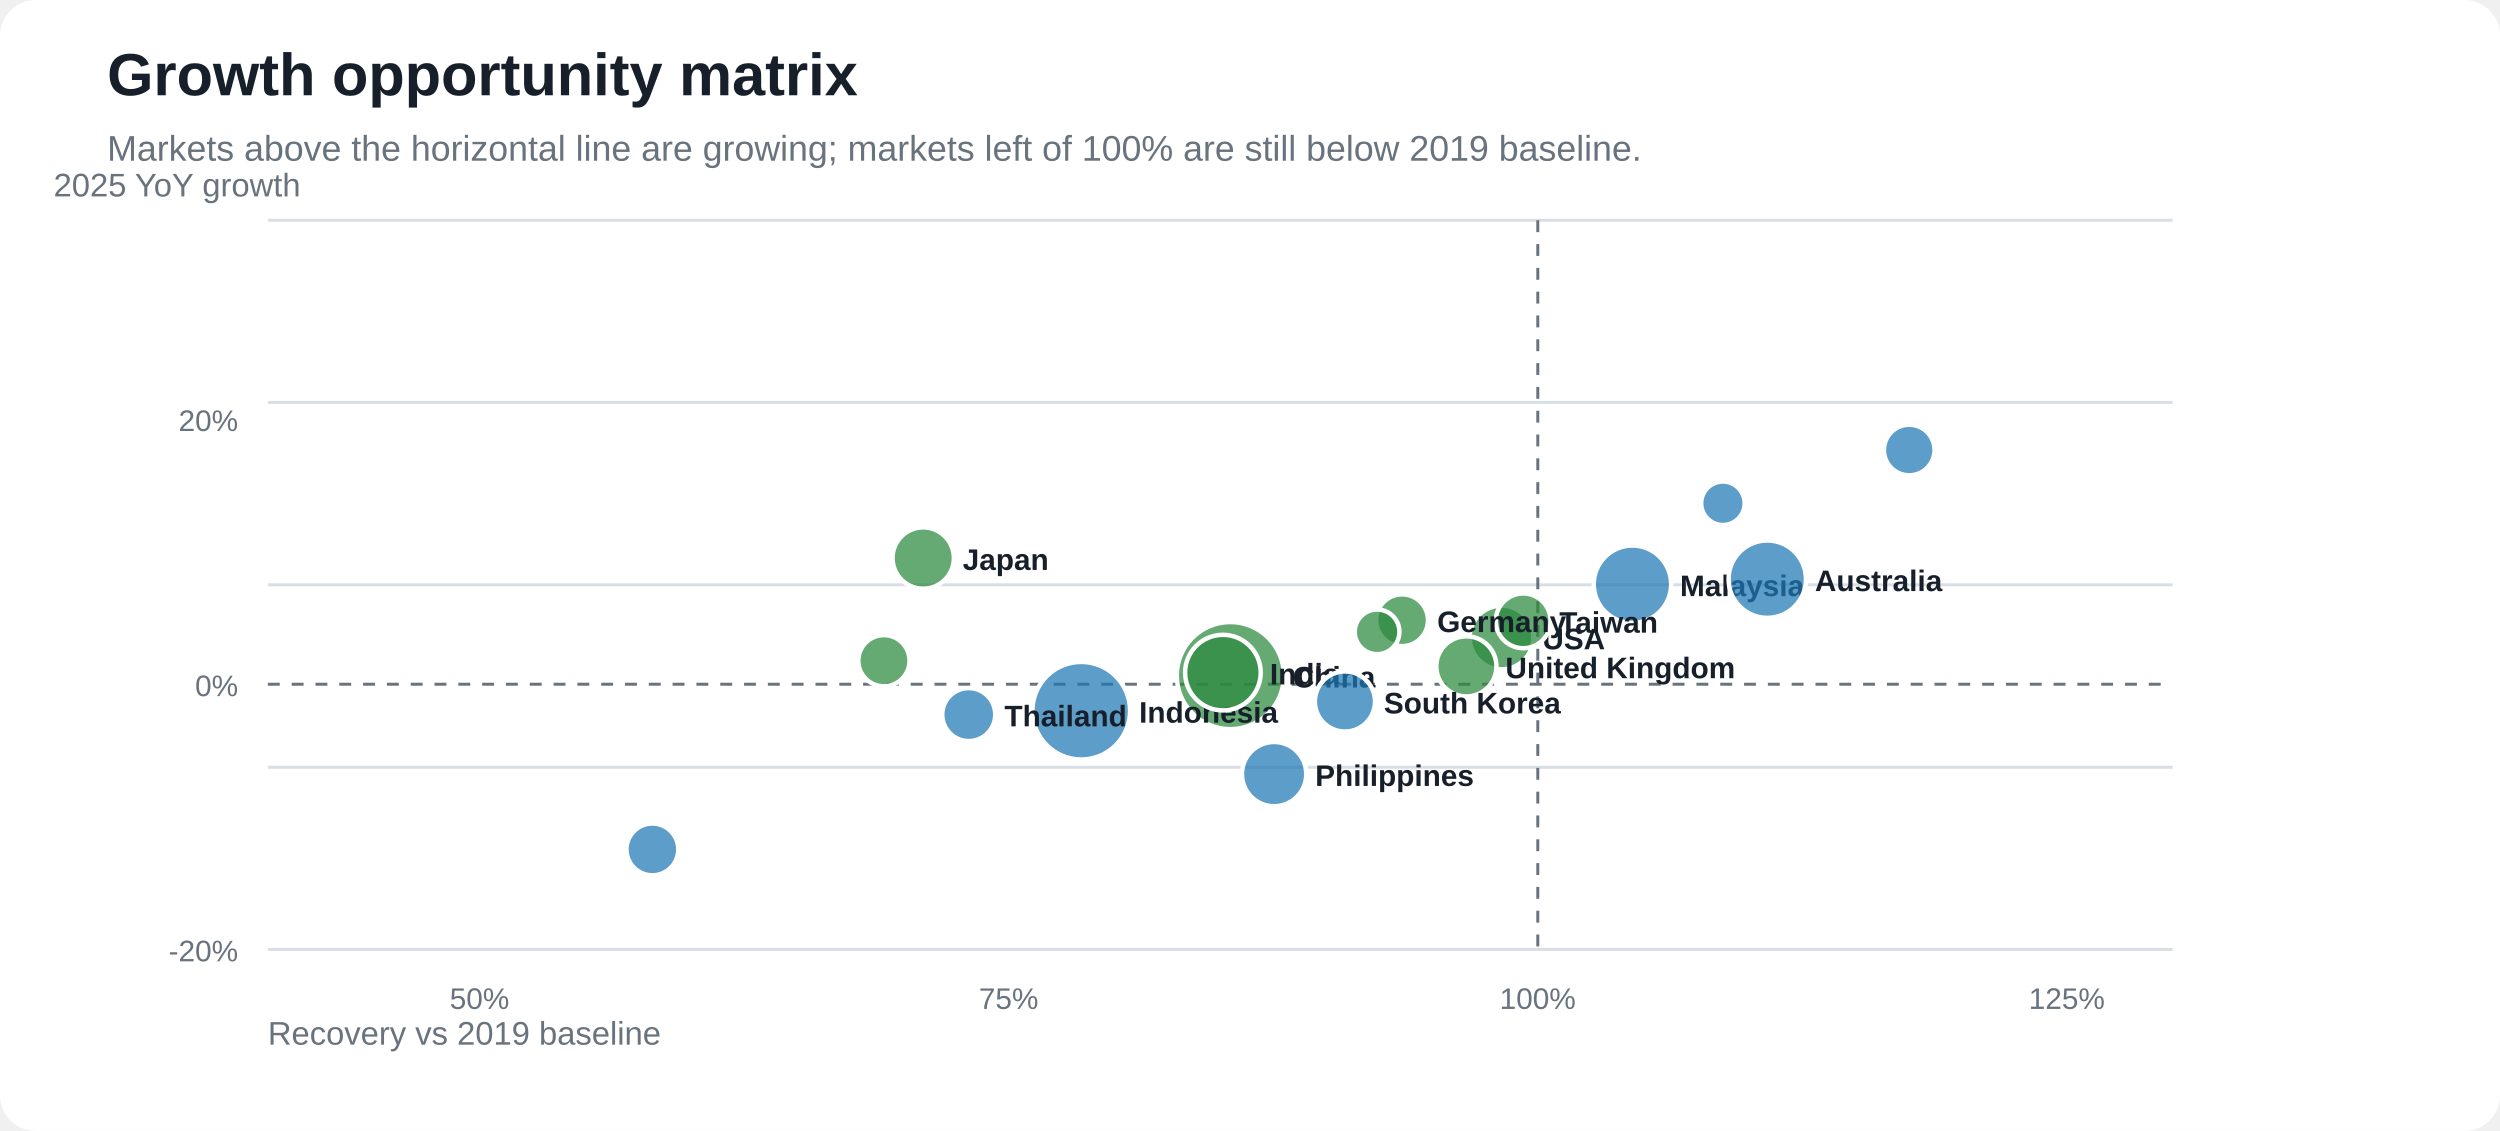
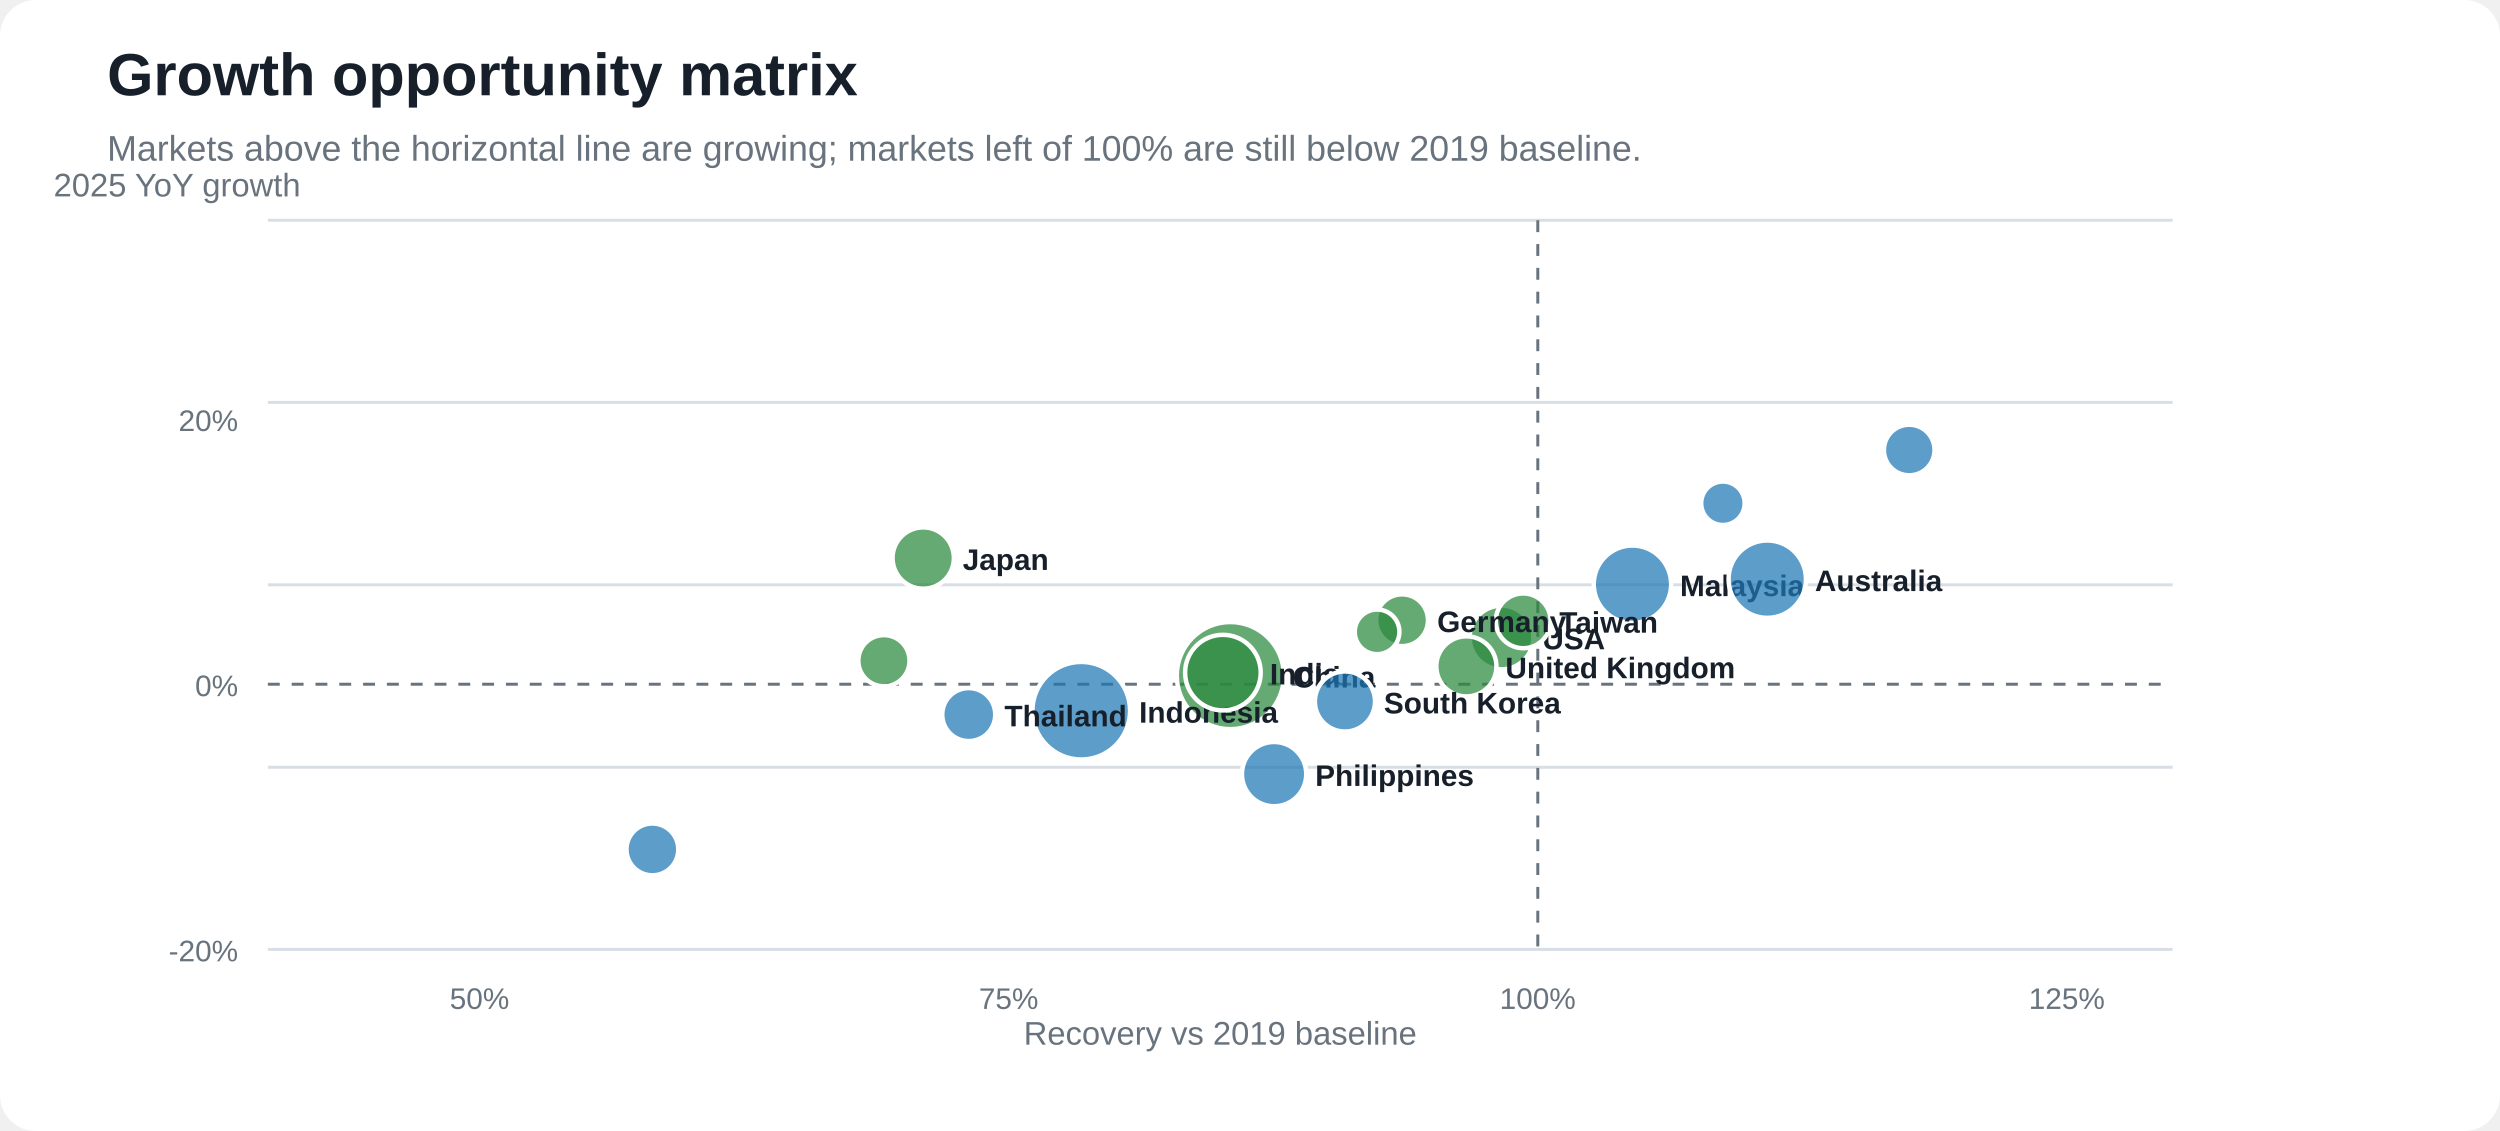
<svg xmlns="http://www.w3.org/2000/svg" viewBox="0 0 840 380" role="img">
  <rect width="840" height="380" rx="12" fill="#ffffff" />
  <text x="36" y="32" font-family="Arial, sans-serif" font-size="20" font-weight="700" fill="#17202a" text-anchor="start">Growth opportunity matrix</text>
  <text x="36" y="54" font-family="Arial, sans-serif" font-size="12" font-weight="400" fill="#68737d" text-anchor="start">Markets above the horizontal line are growing; markets left of 100% are still below 2019 baseline.</text>
  <line x1="90" y1="74.0" x2="730" y2="74.0" stroke="#d8dee5" stroke-width="1" />
  <line x1="90" y1="135.2" x2="730" y2="135.2" stroke="#d8dee5" stroke-width="1" />
  <line x1="90" y1="196.5" x2="730" y2="196.5" stroke="#d8dee5" stroke-width="1" />
  <line x1="90" y1="257.8" x2="730" y2="257.8" stroke="#d8dee5" stroke-width="1" />
  <line x1="90" y1="319.0" x2="730" y2="319.0" stroke="#d8dee5" stroke-width="1" />
  <line x1="516.7" y1="74" x2="516.7" y2="319" stroke="#68737d" stroke-dasharray="4 4" />
  <line x1="90" y1="229.9" x2="730" y2="229.9" stroke="#68737d" stroke-dasharray="4 4" />
  <text x="161.111" y="339" font-family="Arial, sans-serif" font-size="10" font-weight="400" fill="#68737d" text-anchor="middle">50%</text>
  <text x="338.889" y="339" font-family="Arial, sans-serif" font-size="10" font-weight="400" fill="#68737d" text-anchor="middle">75%</text>
  <text x="516.667" y="339" font-family="Arial, sans-serif" font-size="10" font-weight="400" fill="#68737d" text-anchor="middle">100%</text>
  <text x="694.444" y="339" font-family="Arial, sans-serif" font-size="10" font-weight="400" fill="#68737d" text-anchor="middle">125%</text>
  <text x="80" y="323.0" font-family="Arial, sans-serif" font-size="10" font-weight="400" fill="#68737d" text-anchor="end">-20%</text>
  <text x="80" y="233.909" font-family="Arial, sans-serif" font-size="10" font-weight="400" fill="#68737d" text-anchor="end">0%</text>
  <text x="80" y="144.818" font-family="Arial, sans-serif" font-size="10" font-weight="400" fill="#68737d" text-anchor="end">20%</text>
  <circle cx="413.4" cy="227.0" r="18.0" fill="#2b8a3e" fill-opacity="0.72" stroke="#fff" stroke-width="1.5" />
  <text x="434.351" y="231.003" font-family="Arial, sans-serif" font-size="10" font-weight="600" fill="#17202a" text-anchor="start">China</text>
  <circle cx="363.3" cy="238.8" r="16.4" fill="#1f77b4" fill-opacity="0.72" stroke="#fff" stroke-width="1.5" />
  <text x="382.738" y="242.819" font-family="Arial, sans-serif" font-size="10" font-weight="600" fill="#17202a" text-anchor="start">Indonesia</text>
  <circle cx="548.5" cy="196.3" r="13.0" fill="#1f77b4" fill-opacity="0.72" stroke="#fff" stroke-width="1.5" />
  <text x="564.48" y="200.296" font-family="Arial, sans-serif" font-size="10" font-weight="600" fill="#17202a" text-anchor="start">Malaysia</text>
  <circle cx="593.8" cy="194.6" r="13.0" fill="#1f77b4" fill-opacity="0.72" stroke="#fff" stroke-width="1.5" />
  <text x="609.799" y="198.612" font-family="Arial, sans-serif" font-size="10" font-weight="600" fill="#17202a" text-anchor="start">Australia</text>
  <circle cx="410.9" cy="226.0" r="12.7" fill="#2b8a3e" fill-opacity="0.72" stroke="#fff" stroke-width="1.5" />
  <text x="426.673" y="229.977" font-family="Arial, sans-serif" font-size="10" font-weight="600" fill="#17202a" text-anchor="start">India</text>
  <circle cx="428.1" cy="260.1" r="10.8" fill="#1f77b4" fill-opacity="0.72" stroke="#fff" stroke-width="1.5" />
  <text x="441.901" y="264.082" font-family="Arial, sans-serif" font-size="10" font-weight="600" fill="#17202a" text-anchor="start">Philippines</text>
  <circle cx="504.5" cy="214.2" r="10.7" fill="#2b8a3e" fill-opacity="0.72" stroke="#fff" stroke-width="1.5" />
  <text x="518.213" y="218.164" font-family="Arial, sans-serif" font-size="10" font-weight="600" fill="#17202a" text-anchor="start">USA</text>
  <circle cx="310.2" cy="187.5" r="10.3" fill="#2b8a3e" fill-opacity="0.72" stroke="#fff" stroke-width="1.5" />
  <text x="323.465" y="191.497" font-family="Arial, sans-serif" font-size="10" font-weight="600" fill="#17202a" text-anchor="start">Japan</text>
  <circle cx="492.7" cy="223.9" r="10.1" fill="#2b8a3e" fill-opacity="0.72" stroke="#fff" stroke-width="1.5" />
  <text x="505.818" y="227.883" font-family="Arial, sans-serif" font-size="10" font-weight="600" fill="#17202a" text-anchor="start">United Kingdom</text>
  <circle cx="451.9" cy="235.7" r="10.1" fill="#1f77b4" fill-opacity="0.72" stroke="#fff" stroke-width="1.5" />
  <text x="464.975" y="239.708" font-family="Arial, sans-serif" font-size="10" font-weight="600" fill="#17202a" text-anchor="start">South Korea</text>
  <circle cx="511.8" cy="208.6" r="9.2" fill="#2b8a3e" fill-opacity="0.72" stroke="#fff" stroke-width="1.5" />
  <text x="523.923" y="212.587" font-family="Arial, sans-serif" font-size="10" font-weight="600" fill="#17202a" text-anchor="start">Taiwan</text>
  <circle cx="325.5" cy="240.1" r="8.9" fill="#1f77b4" fill-opacity="0.72" stroke="#fff" stroke-width="1.5" />
  <text x="337.483" y="244.056" font-family="Arial, sans-serif" font-size="10" font-weight="600" fill="#17202a" text-anchor="start">Thailand</text>
  <circle cx="471.1" cy="208.4" r="8.7" fill="#2b8a3e" fill-opacity="0.72" stroke="#fff" stroke-width="1.5" />
  <text x="482.886" y="212.385" font-family="Arial, sans-serif" font-size="10" font-weight="600" fill="#17202a" text-anchor="start">Germany</text>
  <circle cx="219.2" cy="285.4" r="8.7" fill="#1f77b4" fill-opacity="0.72" stroke="#fff" stroke-width="1.5" />
  <circle cx="297.0" cy="222.0" r="8.6" fill="#2b8a3e" fill-opacity="0.72" stroke="#fff" stroke-width="1.5" />
  <circle cx="641.5" cy="151.2" r="8.5" fill="#1f77b4" fill-opacity="0.72" stroke="#fff" stroke-width="1.5" />
  <circle cx="462.7" cy="212.3" r="7.5" fill="#2b8a3e" fill-opacity="0.72" stroke="#fff" stroke-width="1.5" />
  <circle cx="578.9" cy="169.1" r="7.3" fill="#1f77b4" fill-opacity="0.72" stroke="#fff" stroke-width="1.5" />
-   <text x="90" y="351" font-family="Arial, sans-serif" font-size="11" font-weight="400" fill="#68737d" text-anchor="start">Recovery vs 2019 baseline</text>
+   <text x="410" y="351" font-family="Arial, sans-serif" font-size="11" font-weight="400" fill="#68737d" text-anchor="middle">Recovery vs 2019 baseline</text>
  <text x="18" y="66" font-family="Arial, sans-serif" font-size="11" font-weight="400" fill="#68737d" text-anchor="start">2025 YoY growth</text>
</svg>
